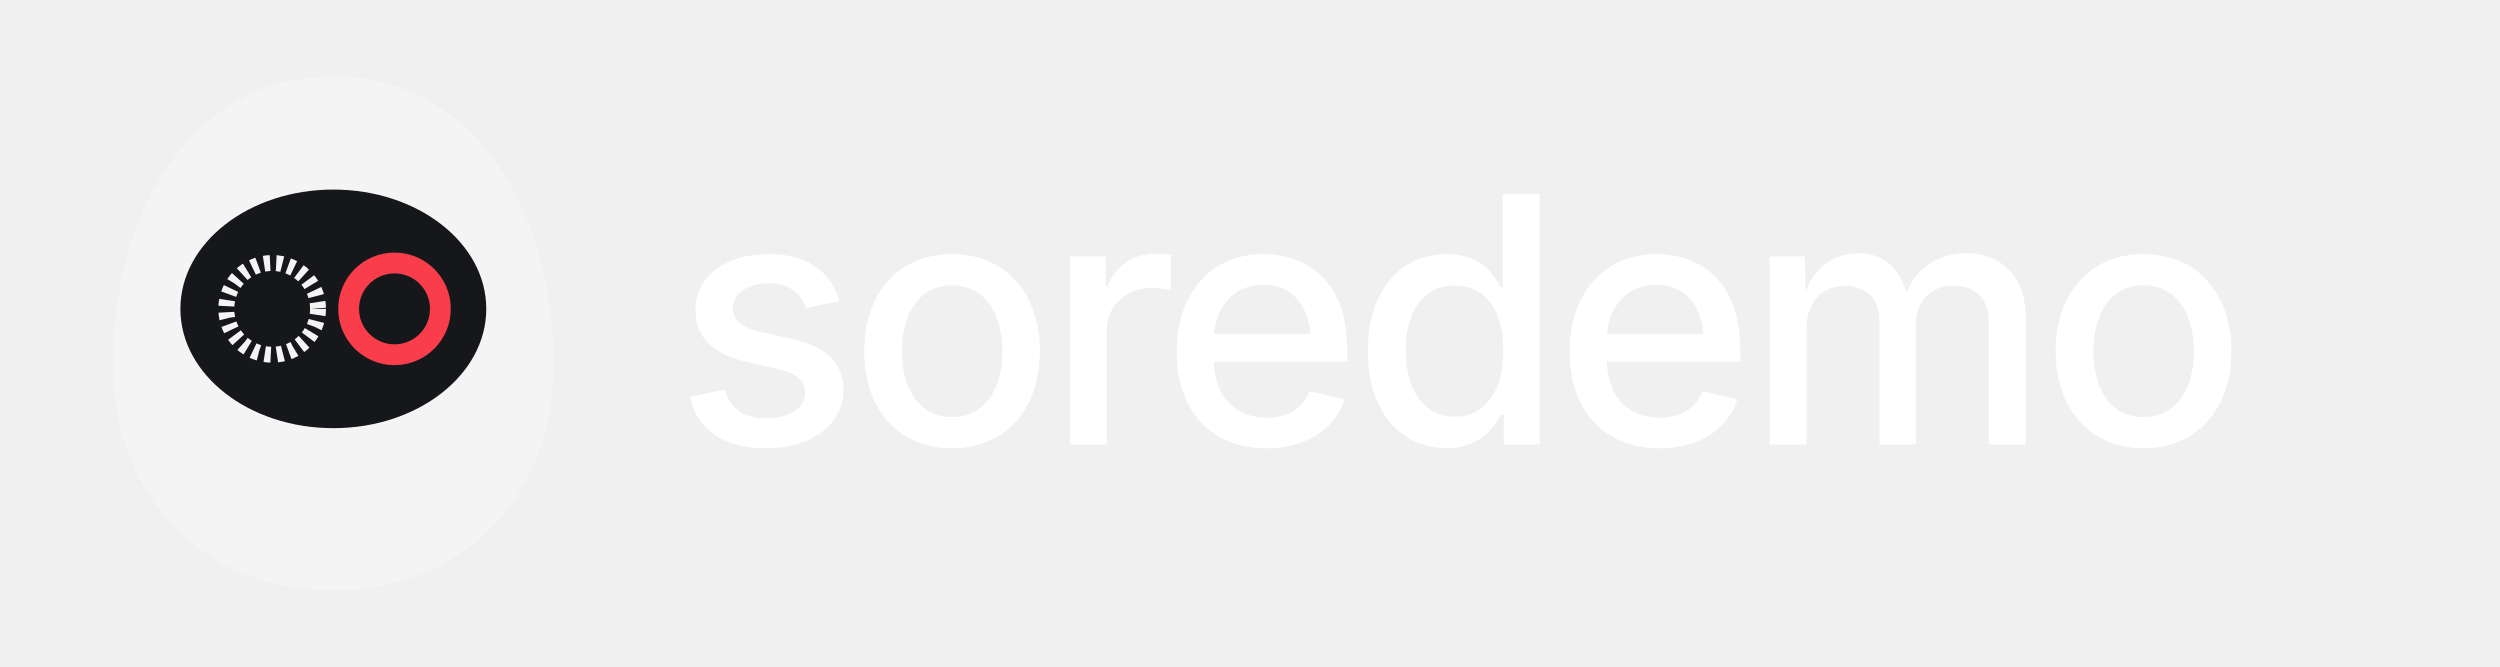
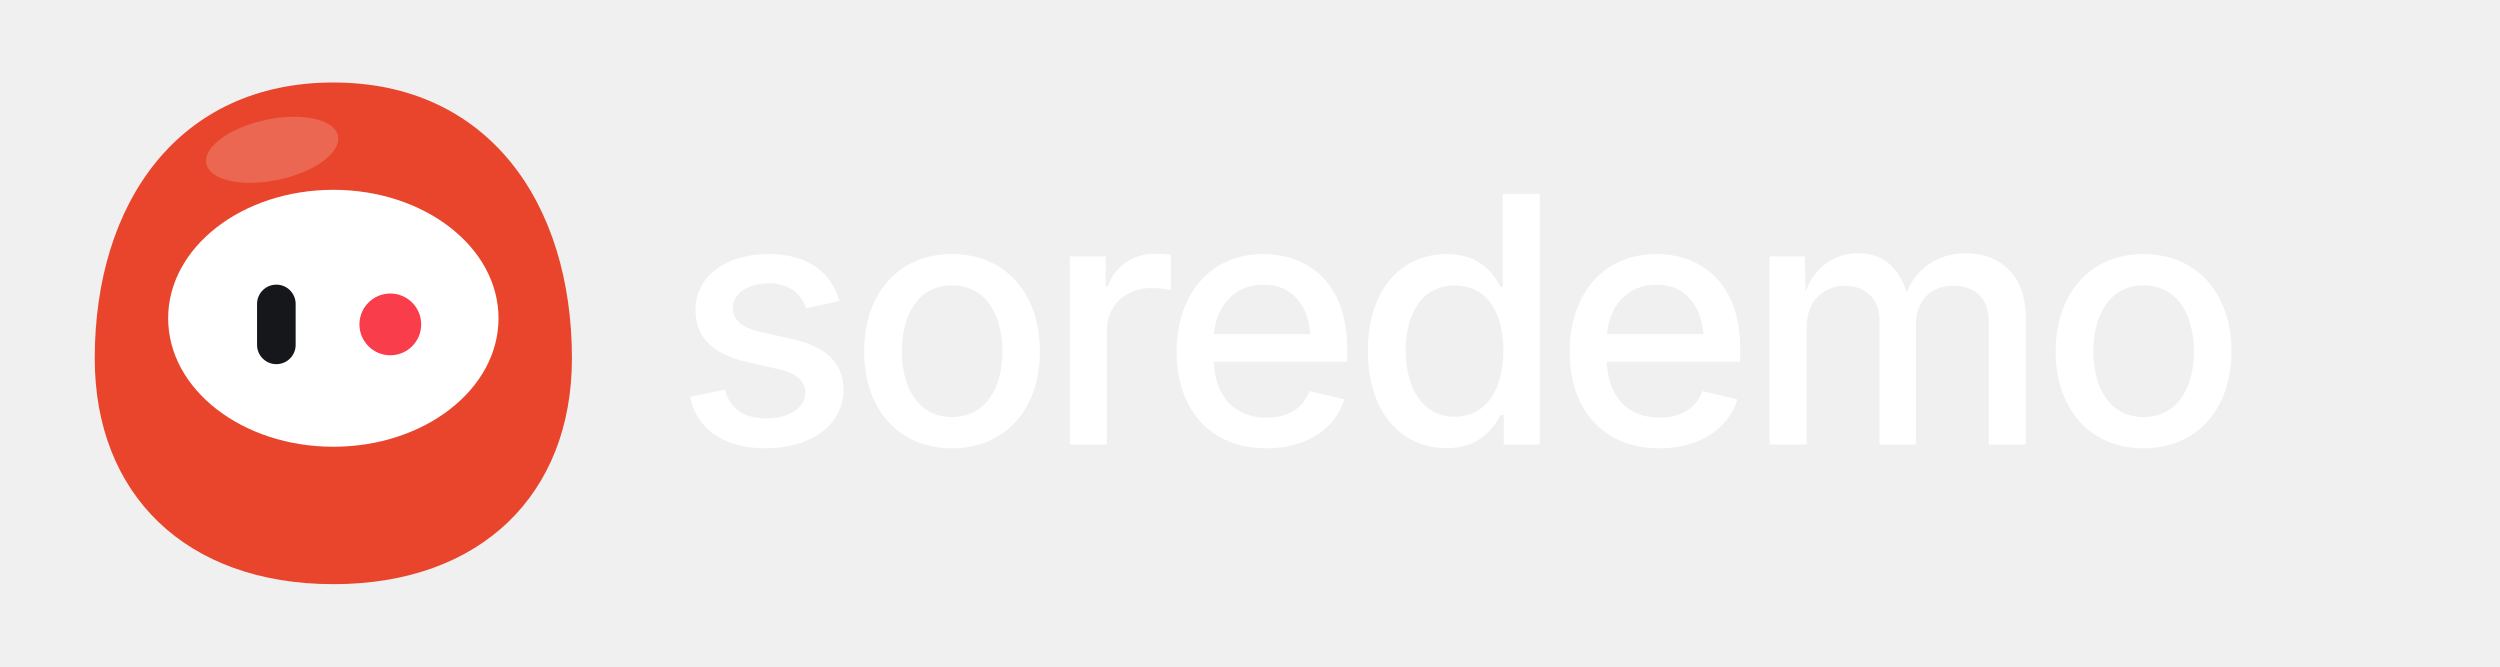
<svg xmlns="http://www.w3.org/2000/svg" width="1800" height="480" viewBox="0 0 1800 480">
-   <g transform="translate(240 240) scale(4.4048) translate(-50 -50)">
-     <path d="M50 8C73 8 86 30 86 55C86 77 71 92 50 92C29 92 14 77 14 55C14 30 27 8 50 8Z" fill="#f4f4f5" />
-     <path d="M25 46a25 19.5 0 1 0 50 0a25 19.5 0 1 0 -50 0Z" fill="#16171b" />
-     <circle cx="60" cy="46" r="7.5" fill="none" stroke="#fa3d4a" stroke-width="3.4" />
-     <circle cx="40" cy="46" r="7.5" fill="none" stroke="#f4f4f5" stroke-width="2.6" pathLength="20" stroke-dasharray="1 1" />
+   <g transform="translate(240 240) scale(4.4048) translate(-50 -52)">
+     <path d="M50 11C75.3 11 89 30.68 89 56.1C89 78.24 74.18 93 50 93C25.82 93 11 78.24 11 56.1C11 30.68 24.7 11 50 11Z" fill="#E8452C" />
+     <ellipse cx="40" cy="22" rx="11" ry="5" fill="#FFFFFF" opacity="0.18" transform="rotate(-12 40 22)" />
+     <ellipse cx="50" cy="49.54" rx="27" ry="21" fill="#FFFFFF" transform="rotate(0 50 49.54)" />
+     <rect x="37.531" y="44.04" width="6.309" height="13" rx="3.154" fill="#16171B" transform="rotate(0 40.686 50.54)" />
+     <circle cx="59.314" cy="50.54" r="5.047" fill="#FA3D4A" />
  </g>
  <path d="m 551.48,322.785 c 33.059,0 55.824,-17.438 55.824,-42.141 0,-18.77 -11.867,-30.879 -36.934,-36.57 l -21.797,-4.844 c -14.895,-3.391 -20.949,-8.719 -20.949,-17.68 0,-10.172 11.141,-17.559 25.793,-17.559 15.984,0 23.613,8.477 27.125,17.922 l 23.855,-5.207 c -5.812,-20.102 -21.918,-33.785 -51.223,-33.785 -30.637,0 -52.434,16.105 -52.434,40.324 0,19.375 12.109,31.727 37.297,37.418 l 22.766,5.207 c 12.836,2.906 19.012,8.477 19.012,17.074 0,10.051 -10.898,18.285 -28.094,18.285 -15.742,0 -26.035,-6.539 -29.789,-20.707 l -25.066,5.207 c 4.844,23.977 25.188,37.055 54.613,37.055 z m 133.922,0 c 38.145,0 63.332,-27.973 63.332,-69.75 0,-42.141 -25.188,-70.113 -63.332,-70.113 -38.145,0 -63.211,27.973 -63.211,70.113 0,41.777 25.066,69.75 63.211,69.75 z m 0,-22.523 c -24.461,0 -36.086,-21.555 -36.086,-47.227 0,-26.035 11.625,-47.59 36.086,-47.59 24.703,0 36.328,21.676 36.328,47.59 0,25.672 -11.625,47.227 -36.328,47.227 z M 770.281,320 h 26.641 v -82.223 c 0,-17.801 13.562,-30.395 32.211,-30.395 5.57,0 11.988,0.969 13.926,1.453 v -25.43 c -2.785,-0.363 -7.871,-0.727 -11.262,-0.727 -15.863,0 -29.305,8.961 -34.27,23.734 h -1.453 v -21.797 h -25.793 z m 141.551,2.785 c 28.941,0 49.648,-14.168 56.066,-35.238 l -25.066,-5.934 c -4.723,12.594 -15.863,19.133 -30.758,19.133 -22.16,0 -37.176,-14.168 -38.145,-40.324 h 96.027 v -9.445 c 0,-48.801 -29.547,-68.055 -60.426,-68.055 -37.902,0 -62.363,28.699 -62.363,70.355 0,42.02 24.703,69.508 64.664,69.508 z M 874.051,240.562 c 1.453,-19.496 14.289,-35.602 35.602,-35.602 20.465,0 31.969,14.289 33.906,35.602 z m 167.465,82.102 c 24.461,0 34.27,-15.258 38.992,-23.855 h 2.18 V 320 h 25.914 V 139.57 h -26.641 v 67.086 h -1.453 c -4.601,-8.355 -13.805,-23.734 -38.992,-23.734 -32.574,0 -56.672,25.672 -56.672,69.75 0,43.715 23.734,69.992 56.672,69.992 z m 5.812,-22.645 c -23.129,0 -35.238,-20.707 -35.238,-47.59 0,-26.641 11.746,-46.863 35.238,-46.863 22.887,0 35.117,18.77 35.117,46.863 0,28.215 -12.473,47.59 -35.117,47.59 z m 147.484,22.766 c 28.941,0 49.648,-14.168 56.066,-35.238 l -25.066,-5.934 c -4.723,12.594 -15.863,19.133 -30.758,19.133 -22.16,0 -37.176,-14.168 -38.145,-40.324 h 96.027 v -9.445 c 0,-48.801 -29.547,-68.055 -60.426,-68.055 -37.902,0 -62.363,28.699 -62.363,70.355 0,42.02 24.703,69.508 64.664,69.508 z m -37.781,-82.223 c 1.453,-19.496 14.289,-35.602 35.602,-35.602 20.465,0 31.969,14.289 33.906,35.602 z M 1274.121,320 h 26.641 v -84.16 c 0,-19.738 12.836,-30.152 27.73,-30.152 14.289,0 24.703,9.566 24.703,23.977 V 320 h 26.277 v -86.703 c 0,-16.105 10.172,-27.609 27.004,-27.609 13.805,0 25.43,7.629 25.43,25.672 V 320 h 26.641 v -91.305 c 0,-30.758 -18.891,-46.379 -42.867,-46.379 -19.254,0 -35.965,10.172 -42.867,28.457 -5.328,-17.922 -16.953,-28.457 -34.633,-28.457 -16.105,0 -31.242,8.84 -38.145,27.609 l -0.606,-25.309 h -25.309 z m 269.184,2.785 c 38.145,0 63.332,-27.973 63.332,-69.75 0,-42.141 -25.188,-70.113 -63.332,-70.113 -38.145,0 -63.211,27.973 -63.211,70.113 0,41.777 25.066,69.75 63.211,69.75 z m 0,-22.523 c -24.461,0 -36.086,-21.555 -36.086,-47.227 0,-26.035 11.625,-47.59 36.086,-47.59 24.703,0 36.328,21.676 36.328,47.59 0,25.672 -11.625,47.227 -36.328,47.227 z" fill="#ffffff" />
</svg>
